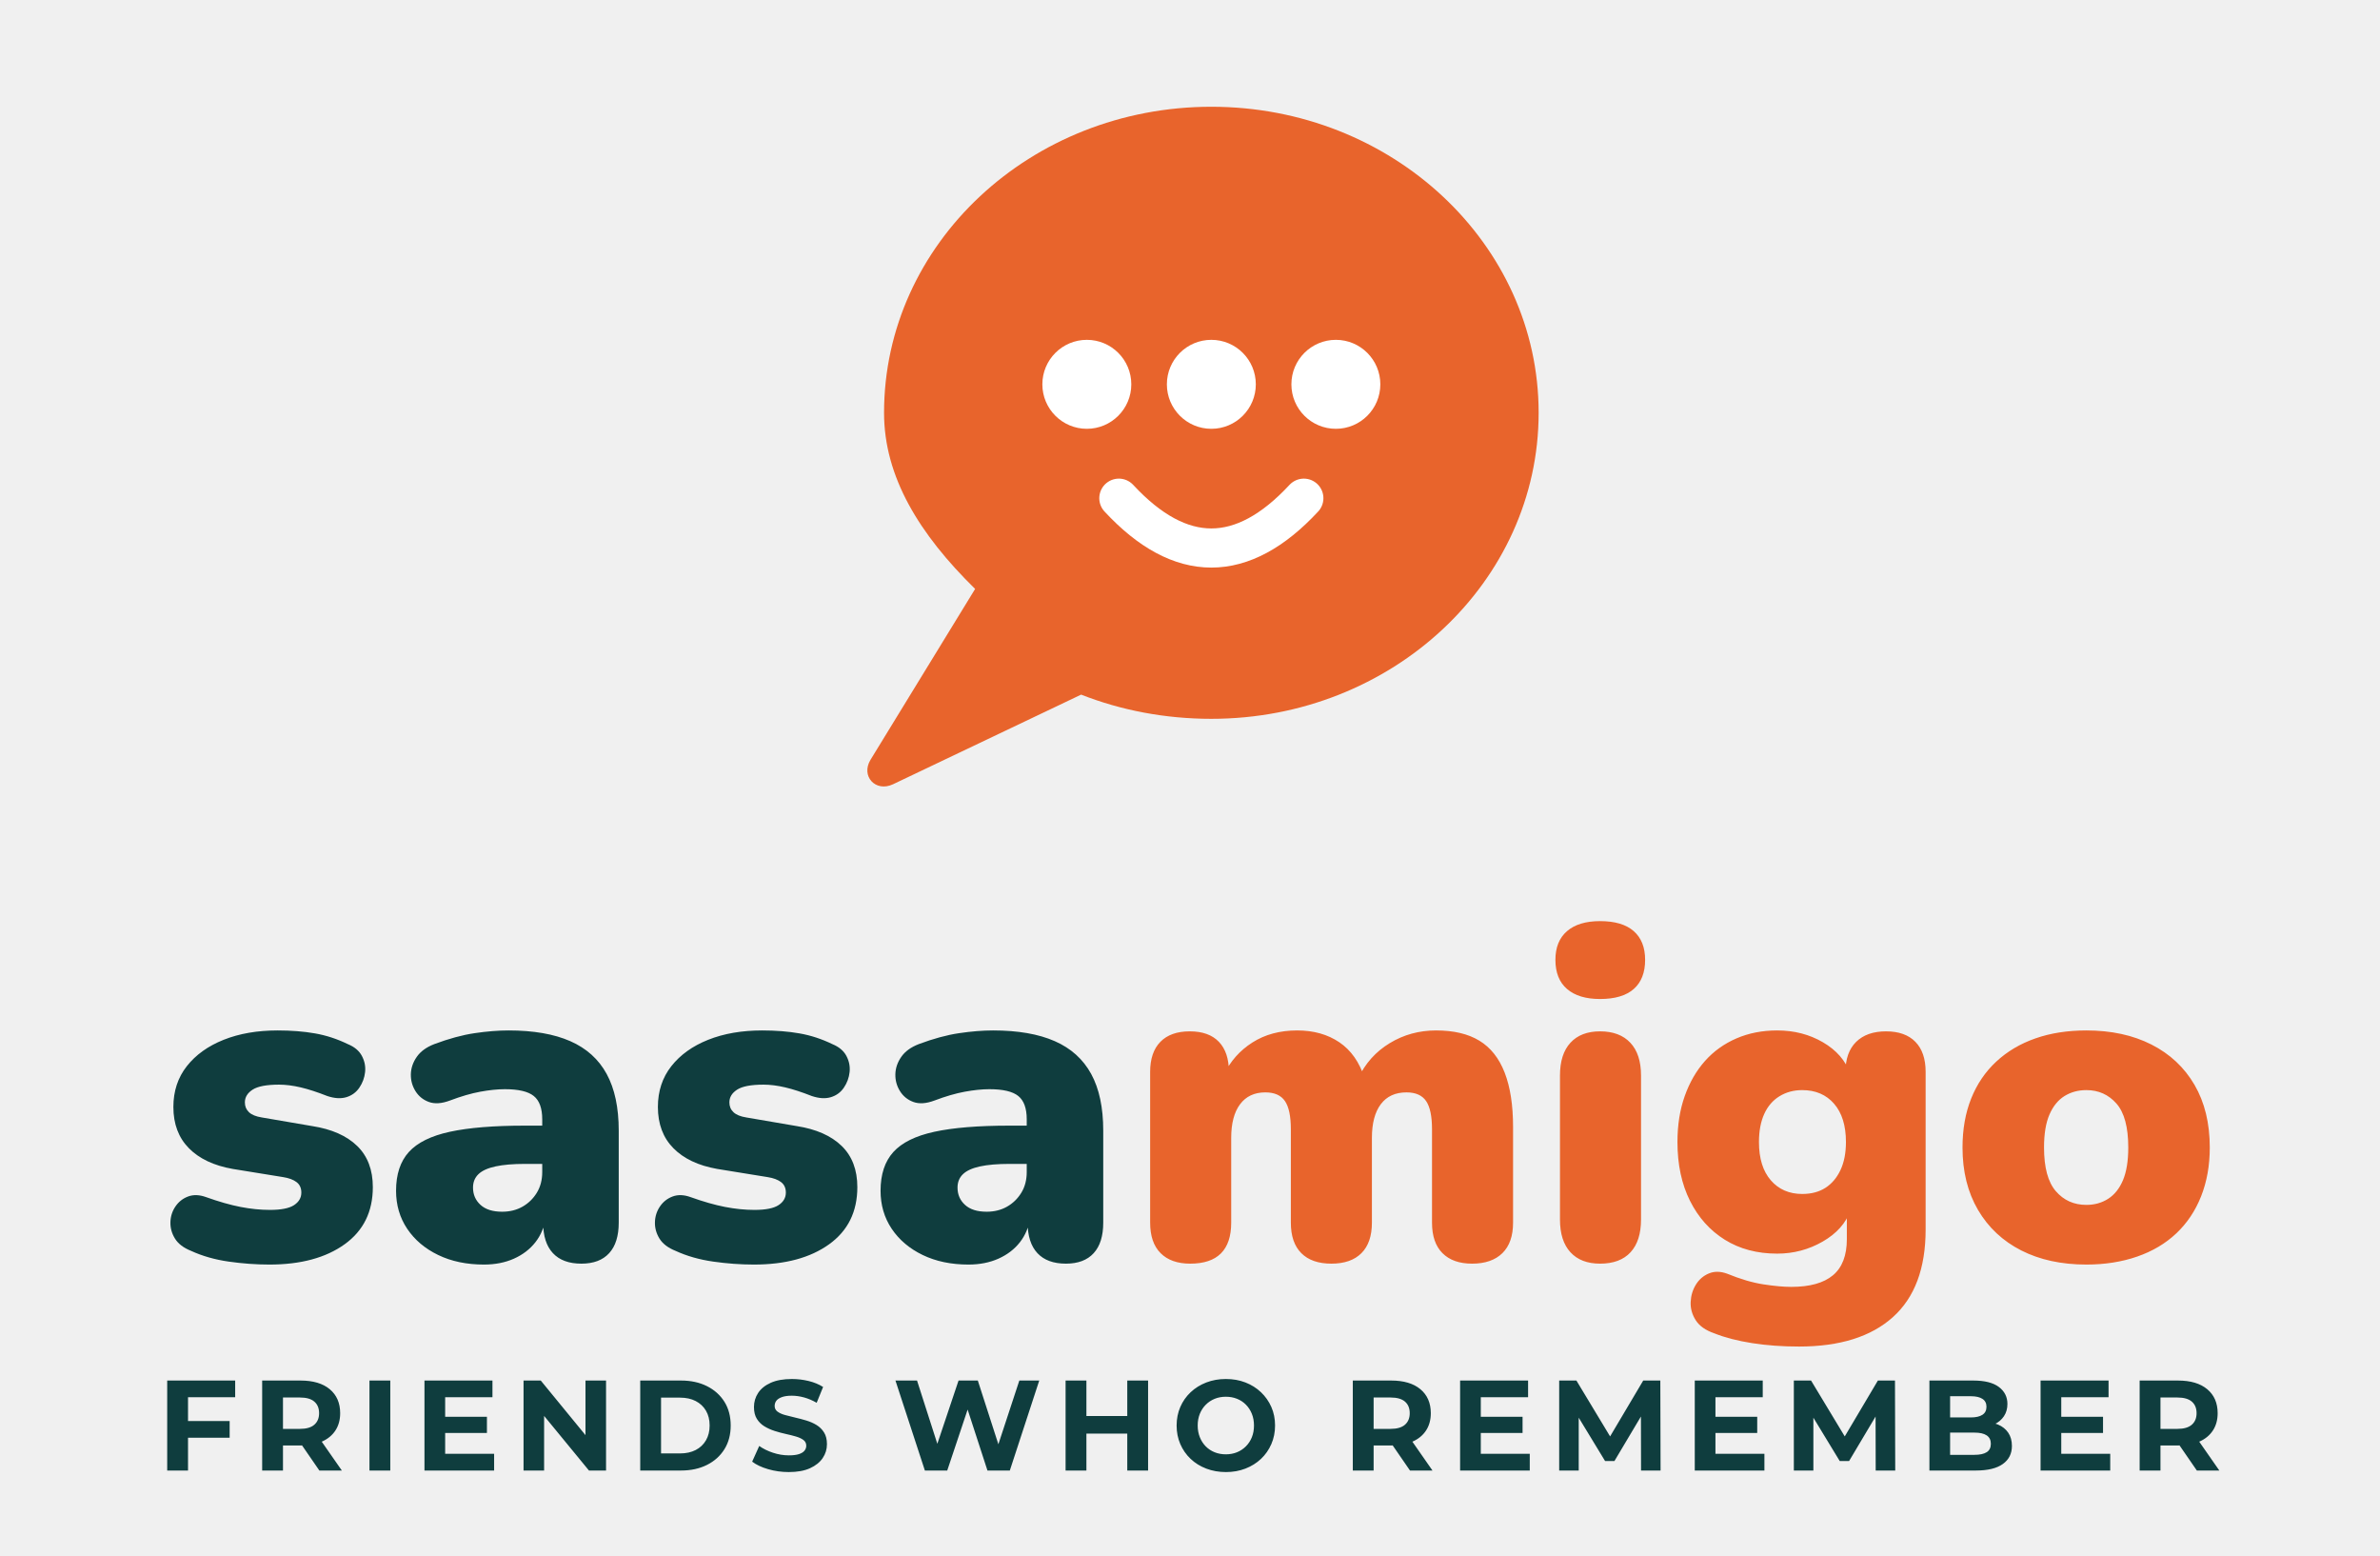
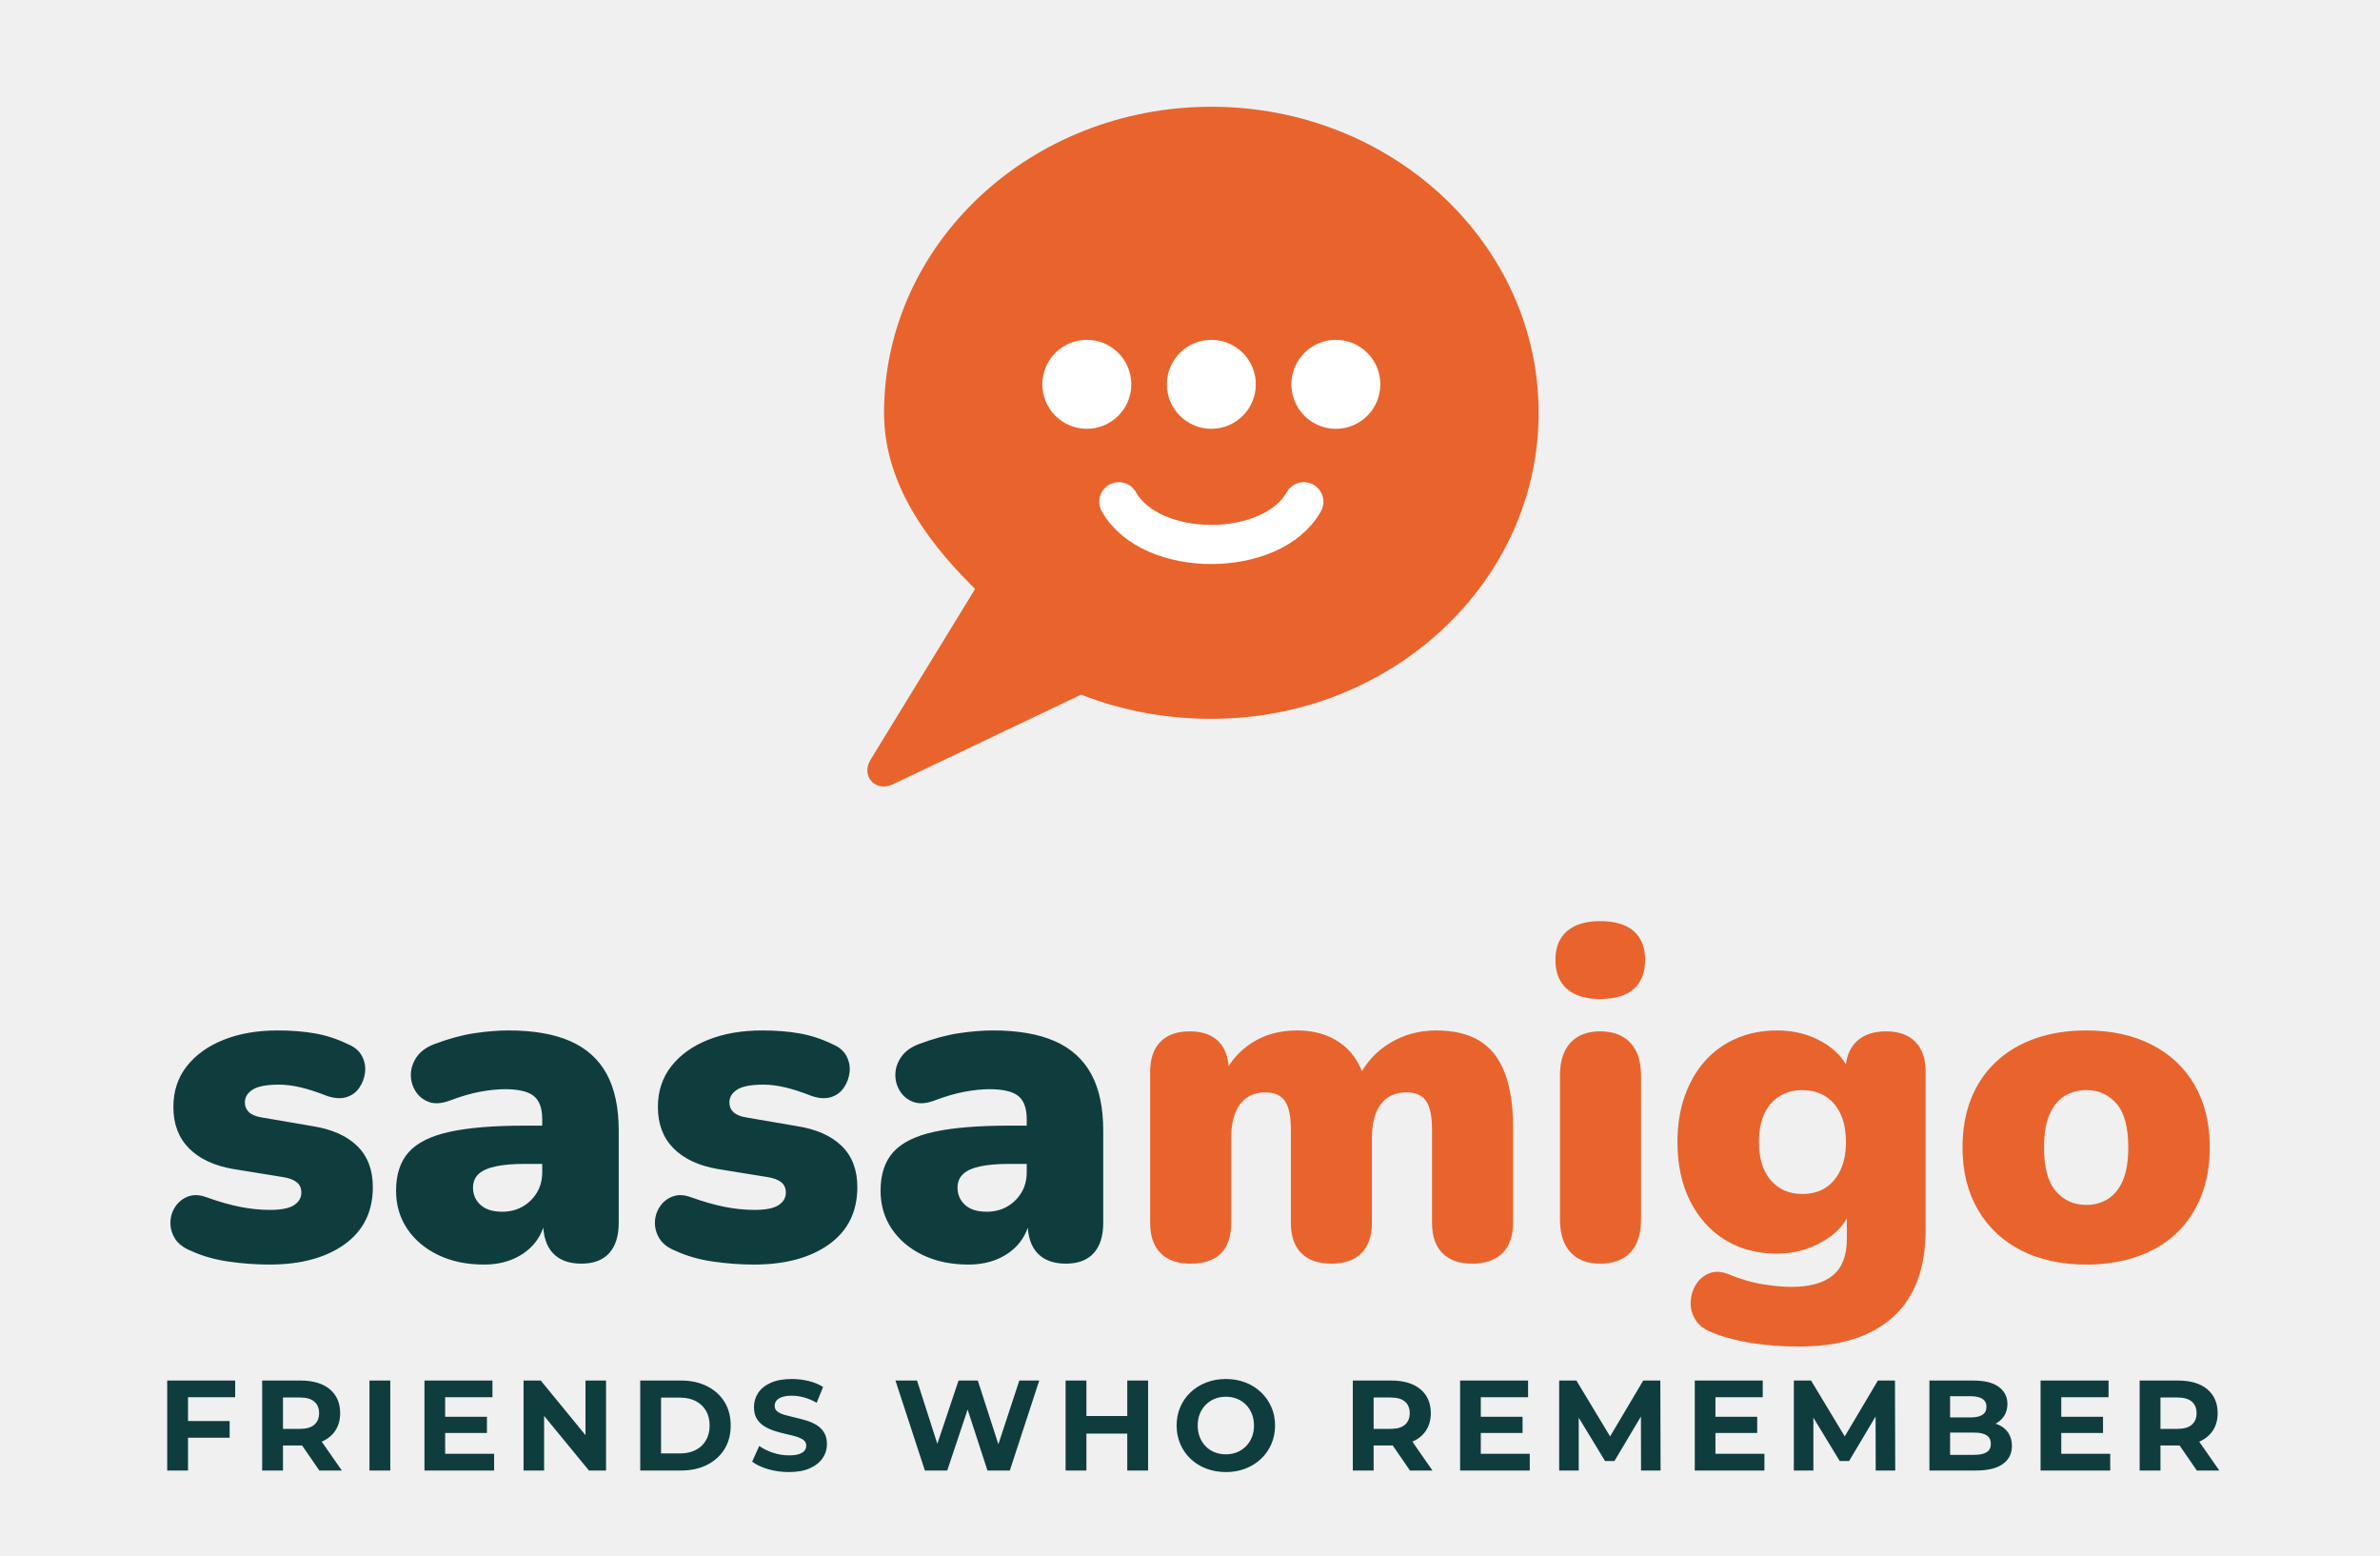
<svg xmlns="http://www.w3.org/2000/svg" viewBox="0 0 669 437" width="669" height="437" role="img" aria-label="Sasamigo — Friends who remember">
  <g transform="translate(234.50 24.00) scale(1)">
    <path d="M106 6C156.8 6 198 44.5 198 92S156.8 178 106 178C93 178 80.6 175.6 69.4 171.2L16.5 196.4C11.6 198.7 7.4 194.1 10.2 189.5L39.6 141.5C23.9 126.1 14 110 14 92C14 44.5 55.2 6 106 6Z" fill="#E8642C" />
    <circle cx="71" cy="84" r="12.5" fill="#FFFFFF" />
    <circle cx="106" cy="84" r="12.5" fill="#FFFFFF" />
    <circle cx="141" cy="84" r="12.5" fill="#FFFFFF" />
-     <path d="M80 116Q106 144 132 116" fill="none" stroke="#FFFFFF" stroke-width="11" stroke-linecap="round" />
+     <path d="M80 117C89 133 123 133 132 117" fill="none" stroke="#FFFFFF" stroke-width="11" stroke-linecap="round" />
  </g>
  <path d="M75.744 355.36Q70.112 355.36 64.288 354.528Q58.464 353.696 53.728 351.52Q50.528 350.24 49.184 348.064Q47.84 345.888 47.904 343.456Q47.968 341.024 49.312 339.04Q50.656 337.056 52.896 336.224Q55.136 335.392 57.952 336.416Q63.328 338.336 67.616 339.168Q71.904 340.0 75.872 340.0Q80.608 340.0 82.656 338.656Q84.704 337.312 84.704 335.136Q84.704 333.216 83.36 332.192Q82.016 331.168 79.584 330.784L65.376 328.48Q57.44 327.072 53.088 322.656Q48.736 318.24 48.736 311.072Q48.736 304.416 52.512 299.616Q56.288 294.816 62.88 292.192Q69.472 289.568 78.048 289.568Q83.808 289.568 88.544 290.4Q93.28 291.232 97.76 293.408Q100.576 294.56 101.728 296.736Q102.88 298.912 102.624 301.28Q102.368 303.648 101.024 305.632Q99.68 307.616 97.376 308.32Q95.072 309.024 92.0 308.0Q87.776 306.336 84.512 305.568Q81.248 304.8 78.432 304.8Q73.184 304.8 71.008 306.208Q68.832 307.616 68.832 309.792Q68.832 311.456 69.984 312.544Q71.136 313.632 73.568 314.016L87.776 316.448Q95.968 317.728 100.384 322.016Q104.8 326.304 104.8 333.6Q104.8 343.968 96.864 349.664Q88.928 355.36 75.744 355.36Z M136.032 355.36Q128.736 355.36 123.168 352.672Q117.6 349.984 114.464 345.312Q111.328 340.64 111.328 334.624Q111.328 327.712 114.912 323.744Q118.496 319.776 126.432 318.048Q134.368 316.32 147.552 316.32H154.592V327.072H147.552Q142.56 327.072 139.296 327.776Q136.032 328.48 134.496 329.952Q132.96 331.424 132.96 333.728Q132.96 336.672 135.072 338.592Q137.184 340.512 141.152 340.512Q144.352 340.512 146.848 339.104Q149.344 337.696 150.88 335.2Q152.416 332.704 152.416 329.376V314.528Q152.416 309.92 150.048 308.0Q147.68 306.08 141.92 306.08Q138.848 306.08 135.008 306.784Q131.168 307.488 126.432 309.28Q122.976 310.56 120.544 309.664Q118.112 308.768 116.768 306.592Q115.424 304.416 115.488 301.856Q115.552 299.296 117.152 296.992Q118.752 294.688 122.08 293.408Q128.224 291.104 133.408 290.336Q138.592 289.568 142.944 289.568Q153.44 289.568 160.288 292.576Q167.136 295.584 170.528 301.792Q173.92 308.0 173.92 317.728V343.584Q173.92 349.216 171.232 352.16Q168.544 355.104 163.424 355.104Q158.176 355.104 155.424 352.16Q152.672 349.216 152.672 343.584V340.256L153.44 342.048Q152.8 346.144 150.496 349.088Q148.192 352.032 144.48 353.696Q140.768 355.36 136.032 355.36Z M211.936 355.36Q206.304 355.36 200.48 354.528Q194.656 353.696 189.92 351.52Q186.72 350.24 185.376 348.064Q184.032 345.888 184.096 343.456Q184.16 341.024 185.504 339.04Q186.848 337.056 189.088 336.224Q191.328 335.392 194.144 336.416Q199.52 338.336 203.808 339.168Q208.096 340.0 212.064 340.0Q216.8 340.0 218.848 338.656Q220.896 337.312 220.896 335.136Q220.896 333.216 219.552 332.192Q218.208 331.168 215.776 330.784L201.568 328.48Q193.632 327.072 189.28 322.656Q184.928 318.24 184.928 311.072Q184.928 304.416 188.704 299.616Q192.48 294.816 199.072 292.192Q205.664 289.568 214.24 289.568Q220.0 289.568 224.736 290.4Q229.472 291.232 233.952 293.408Q236.768 294.56 237.92 296.736Q239.072 298.912 238.816 301.28Q238.56 303.648 237.216 305.632Q235.872 307.616 233.568 308.32Q231.264 309.024 228.192 308.0Q223.968 306.336 220.704 305.568Q217.44 304.8 214.624 304.8Q209.376 304.8 207.2 306.208Q205.024 307.616 205.024 309.792Q205.024 311.456 206.176 312.544Q207.328 313.632 209.76 314.016L223.968 316.448Q232.16 317.728 236.576 322.016Q240.992 326.304 240.992 333.6Q240.992 343.968 233.056 349.664Q225.12 355.36 211.936 355.36Z M272.224 355.36Q264.928 355.36 259.36 352.672Q253.792 349.984 250.656 345.312Q247.52 340.64 247.52 334.624Q247.52 327.712 251.104 323.744Q254.688 319.776 262.624 318.048Q270.56 316.32 283.744 316.32H290.784V327.072H283.744Q278.752 327.072 275.488 327.776Q272.224 328.48 270.688 329.952Q269.152 331.424 269.152 333.728Q269.152 336.672 271.264 338.592Q273.376 340.512 277.344 340.512Q280.544 340.512 283.04 339.104Q285.536 337.696 287.072 335.2Q288.608 332.704 288.608 329.376V314.528Q288.608 309.92 286.24 308.0Q283.872 306.08 278.112 306.08Q275.04 306.08 271.2 306.784Q267.36 307.488 262.624 309.28Q259.168 310.56 256.736 309.664Q254.304 308.768 252.96 306.592Q251.616 304.416 251.68 301.856Q251.744 299.296 253.344 296.992Q254.944 294.688 258.272 293.408Q264.416 291.104 269.6 290.336Q274.784 289.568 279.136 289.568Q289.632 289.568 296.48 292.576Q303.328 295.584 306.72 301.792Q310.112 308.0 310.112 317.728V343.584Q310.112 349.216 307.424 352.16Q304.736 355.104 299.616 355.104Q294.368 355.104 291.616 352.16Q288.864 349.216 288.864 343.584V340.256L289.632 342.048Q288.992 346.144 286.688 349.088Q284.384 352.032 280.672 353.696Q276.96 355.36 272.224 355.36Z" fill="#0F3D3E" />
  <path d="M334.56 355.104Q329.184 355.104 326.24 352.16Q323.296 349.216 323.296 343.584V301.216Q323.296 295.712 326.176 292.768Q329.056 289.824 334.432 289.824Q339.808 289.824 342.624 292.768Q345.44 295.712 345.44 301.216V308.256L344.032 301.984Q346.72 296.352 352.032 292.96Q357.344 289.568 364.64 289.568Q371.552 289.568 376.48 292.896Q381.408 296.224 383.584 303.008H381.792Q384.736 296.736 390.624 293.152Q396.512 289.568 403.68 289.568Q411.104 289.568 415.84 292.448Q420.576 295.328 422.944 301.408Q425.312 307.488 425.312 316.704V343.584Q425.312 349.216 422.304 352.16Q419.296 355.104 413.792 355.104Q408.416 355.104 405.472 352.16Q402.528 349.216 402.528 343.584V317.344Q402.528 311.84 400.864 309.408Q399.2 306.976 395.36 306.976Q390.624 306.976 388.128 310.304Q385.632 313.632 385.632 319.776V343.584Q385.632 349.216 382.688 352.16Q379.744 355.104 374.24 355.104Q368.736 355.104 365.792 352.16Q362.848 349.216 362.848 343.584V317.344Q362.848 311.84 361.184 309.408Q359.52 306.976 355.68 306.976Q351.072 306.976 348.576 310.304Q346.08 313.632 346.08 319.776V343.584Q346.08 355.104 334.56 355.104Z M449.76 355.104Q444.384 355.104 441.44 351.904Q438.496 348.704 438.496 342.688V302.24Q438.496 296.224 441.44 293.024Q444.384 289.824 449.76 289.824Q455.264 289.824 458.272 293.024Q461.28 296.224 461.28 302.24V342.688Q461.28 348.704 458.336 351.904Q455.392 355.104 449.76 355.104ZM449.76 280.736Q443.744 280.736 440.48 277.92Q437.216 275.104 437.216 269.728Q437.216 264.48 440.48 261.664Q443.744 258.848 449.76 258.848Q456.032 258.848 459.232 261.664Q462.432 264.48 462.432 269.728Q462.432 275.104 459.232 277.92Q456.032 280.736 449.76 280.736Z M505.696 378.4Q498.656 378.4 492.512 377.44Q486.368 376.48 481.888 374.688Q478.176 373.408 476.64 370.976Q475.104 368.544 475.232 365.856Q475.36 363.168 476.704 360.992Q478.048 358.816 480.352 357.856Q482.656 356.896 485.472 357.92Q491.104 360.224 495.712 360.928Q500.32 361.632 503.52 361.632Q511.328 361.632 515.232 358.368Q519.136 355.104 519.136 348.192V340.128H520.16Q518.24 345.504 512.352 348.896Q506.464 352.288 499.552 352.288Q491.104 352.288 484.832 348.384Q478.56 344.48 475.04 337.44Q471.52 330.4 471.52 320.928Q471.52 313.76 473.568 308.0Q475.616 302.24 479.264 298.144Q482.912 294.048 488.096 291.808Q493.28 289.568 499.552 289.568Q506.72 289.568 512.416 292.896Q518.112 296.224 520.032 301.6L518.752 306.848V301.216Q518.752 295.712 521.76 292.768Q524.768 289.824 530.144 289.824Q535.52 289.824 538.4 292.768Q541.28 295.712 541.28 301.216V345.504Q541.28 361.888 532.064 370.144Q522.848 378.4 505.696 378.4ZM506.592 335.52Q510.432 335.52 513.12 333.792Q515.808 332.064 517.344 328.8Q518.88 325.536 518.88 320.928Q518.88 314.016 515.552 310.176Q512.224 306.336 506.592 306.336Q503.008 306.336 500.192 308.064Q497.376 309.792 495.904 313.056Q494.432 316.32 494.432 320.928Q494.432 327.84 497.76 331.68Q501.088 335.52 506.592 335.52Z M586.464 355.36Q575.968 355.36 568.16 351.392Q560.352 347.424 556.0 340.0Q551.648 332.576 551.648 322.464Q551.648 314.784 554.08 308.704Q556.512 302.624 561.12 298.336Q565.728 294.048 572.128 291.808Q578.528 289.568 586.464 289.568Q596.96 289.568 604.768 293.536Q612.576 297.504 616.864 304.864Q621.152 312.224 621.152 322.464Q621.152 330.016 618.72 336.16Q616.288 342.304 611.744 346.592Q607.2 350.88 600.736 353.12Q594.272 355.36 586.464 355.36ZM586.464 338.592Q589.92 338.592 592.608 336.864Q595.296 335.136 596.768 331.616Q598.24 328.096 598.24 322.464Q598.24 313.888 594.912 310.112Q591.584 306.336 586.464 306.336Q583.008 306.336 580.32 308.0Q577.632 309.664 576.096 313.184Q574.56 316.704 574.56 322.464Q574.56 330.912 577.888 334.752Q581.216 338.592 586.464 338.592Z" fill="#E8642C" />
  <path d="M46.998 413.238V387.952H66.107V392.648H52.85V413.238ZM52.417 404.026V399.331H64.554V404.026Z M73.693 413.238V387.952H84.493Q89.767 387.952 92.693 390.39Q95.619 392.829 95.619 397.127Q95.619 399.945 94.282 401.986Q92.946 404.026 90.489 405.11Q88.033 406.194 84.638 406.194H76.944L79.544 403.629V413.238ZM89.767 413.238 83.446 404.063H89.695L96.088 413.238ZM79.544 404.279 76.944 401.534H84.313Q87.022 401.534 88.358 400.36Q89.695 399.186 89.695 397.127Q89.695 395.032 88.358 393.876Q87.022 392.72 84.313 392.72H76.944L79.544 389.939Z M103.855 413.238V387.952H109.707V413.238Z M119.315 413.238V387.952H138.424V392.648H125.131V408.542H138.893V413.238ZM124.697 402.69V398.139H136.871V402.69Z M147.165 413.238V387.952H152.006L166.924 406.158H164.576V387.952H170.356V413.238H165.552L150.597 395.032H152.945V413.238Z M179.965 413.238V387.952H191.451Q195.569 387.952 198.712 389.523Q201.855 391.095 203.625 393.912Q205.395 396.73 205.395 400.595Q205.395 404.424 203.625 407.259Q201.855 410.095 198.712 411.666Q195.569 413.238 191.451 413.238ZM185.816 408.433H191.162Q193.691 408.433 195.551 407.476Q197.412 406.519 198.441 404.749Q199.471 402.979 199.471 400.595Q199.471 398.175 198.441 396.423Q197.412 394.671 195.551 393.714Q193.691 392.756 191.162 392.756H185.816Z M221.722 413.671Q218.688 413.671 215.906 412.858Q213.125 412.046 211.427 410.745L213.414 406.338Q215.039 407.494 217.261 408.235Q219.482 408.975 221.758 408.975Q223.492 408.975 224.558 408.632Q225.623 408.289 226.129 407.675Q226.635 407.061 226.635 406.266Q226.635 405.255 225.84 404.659Q225.045 404.063 223.745 403.683Q222.444 403.304 220.873 402.961Q219.302 402.618 217.73 402.112Q216.159 401.606 214.859 400.812Q213.558 400.017 212.746 398.716Q211.933 397.416 211.933 395.393Q211.933 393.226 213.107 391.438Q214.281 389.65 216.647 388.584Q219.013 387.519 222.589 387.519Q224.973 387.519 227.285 388.078Q229.597 388.638 231.367 389.758L229.561 394.201Q227.791 393.19 226.021 392.702Q224.251 392.214 222.553 392.214Q220.855 392.214 219.771 392.612Q218.688 393.009 218.218 393.641Q217.749 394.273 217.749 395.104Q217.749 396.08 218.543 396.676Q219.338 397.272 220.638 397.633Q221.939 397.994 223.51 398.355Q225.081 398.716 226.653 399.186Q228.224 399.656 229.524 400.45Q230.825 401.245 231.638 402.545Q232.45 403.846 232.45 405.833Q232.45 407.964 231.258 409.734Q230.066 411.504 227.7 412.587Q225.334 413.671 221.722 413.671Z M259.976 413.238 251.704 387.952H257.772L264.96 410.348H261.926L269.44 387.952H274.858L282.082 410.348H279.157L286.526 387.952H292.124L283.852 413.238H277.567L271.174 393.587H272.835L266.261 413.238Z M316.868 413.238V387.952H322.72V413.238ZM299.53 413.238V387.952H305.381V413.238ZM304.948 402.871V397.922H317.302V402.871Z M344.61 413.671Q341.612 413.671 339.065 412.696Q336.519 411.721 334.659 409.951Q332.798 408.181 331.769 405.796Q330.739 403.412 330.739 400.595Q330.739 397.777 331.769 395.393Q332.798 393.009 334.677 391.239Q336.555 389.469 339.084 388.494Q341.612 387.519 344.574 387.519Q347.572 387.519 350.083 388.494Q352.593 389.469 354.454 391.239Q356.314 393.009 357.361 395.375Q358.409 397.741 358.409 400.595Q358.409 403.412 357.361 405.815Q356.314 408.217 354.454 409.969Q352.593 411.721 350.083 412.696Q347.572 413.671 344.61 413.671ZM344.574 408.686Q346.272 408.686 347.699 408.108Q349.126 407.53 350.209 406.447Q351.293 405.363 351.889 403.882Q352.485 402.401 352.485 400.595Q352.485 398.789 351.889 397.308Q351.293 395.827 350.227 394.743Q349.162 393.659 347.717 393.081Q346.272 392.503 344.574 392.503Q342.876 392.503 341.45 393.081Q340.023 393.659 338.939 394.743Q337.855 395.827 337.259 397.308Q336.663 398.789 336.663 400.595Q336.663 402.365 337.259 403.864Q337.855 405.363 338.921 406.447Q339.987 407.53 341.431 408.108Q342.876 408.686 344.574 408.686Z M380.263 413.238V387.952H391.064Q396.337 387.952 399.263 390.39Q402.189 392.829 402.189 397.127Q402.189 399.945 400.853 401.986Q399.516 404.026 397.06 405.11Q394.604 406.194 391.208 406.194H383.514L386.115 403.629V413.238ZM396.337 413.238 390.016 404.063H396.265L402.659 413.238ZM386.115 404.279 383.514 401.534H390.883Q393.592 401.534 394.929 400.36Q396.265 399.186 396.265 397.127Q396.265 395.032 394.929 393.876Q393.592 392.72 390.883 392.72H383.514L386.115 389.939Z M410.425 413.238V387.952H429.534V392.648H416.241V408.542H430.004V413.238ZM415.807 402.69V398.139H427.981V402.69Z M438.276 413.238V387.952H443.116L453.88 405.796H451.316L461.9 387.952H466.704L466.776 413.238H461.285L461.249 396.369H462.261L453.808 410.565H451.171L442.538 396.369H443.766V413.238Z M476.385 413.238V387.952H495.493V392.648H482.2V408.542H495.963V413.238ZM481.767 402.69V398.139H493.94V402.69Z M504.235 413.238V387.952H509.075L519.84 405.796H517.275L527.859 387.952H532.663L532.735 413.238H527.245L527.209 396.369H528.22L519.768 410.565H517.131L508.497 396.369H509.726V413.238Z M542.344 413.238V387.952H554.698Q559.466 387.952 561.868 389.758Q564.27 391.564 564.27 394.526Q564.27 396.513 563.295 397.976Q562.32 399.439 560.622 400.234Q558.924 401.028 556.721 401.028L557.407 399.547Q559.791 399.547 561.633 400.324Q563.476 401.101 564.505 402.618Q565.535 404.135 565.535 406.338Q565.535 409.589 562.97 411.413Q560.405 413.238 555.42 413.238ZM548.16 408.831H554.987Q557.263 408.831 558.437 408.09Q559.611 407.35 559.611 405.724Q559.611 404.135 558.437 403.358Q557.263 402.582 554.987 402.582H547.726V398.319H553.975Q556.107 398.319 557.245 397.579Q558.382 396.838 558.382 395.321Q558.382 393.84 557.245 393.099Q556.107 392.359 553.975 392.359H548.16Z M573.59 413.238V387.952H592.699V392.648H579.406V408.542H593.168V413.238ZM578.972 402.69V398.139H591.145V402.69Z M601.44 413.238V387.952H612.241Q617.515 387.952 620.441 390.39Q623.366 392.829 623.366 397.127Q623.366 399.945 622.03 401.986Q620.693 404.026 618.237 405.11Q615.781 406.194 612.385 406.194H604.691L607.292 403.629V413.238ZM617.515 413.238 611.193 404.063H617.442L623.836 413.238ZM607.292 404.279 604.691 401.534H612.06Q614.769 401.534 616.106 400.36Q617.442 399.186 617.442 397.127Q617.442 395.032 616.106 393.876Q614.769 392.72 612.06 392.72H604.691L607.292 389.939Z" fill="#0F3D3E" />
</svg>
